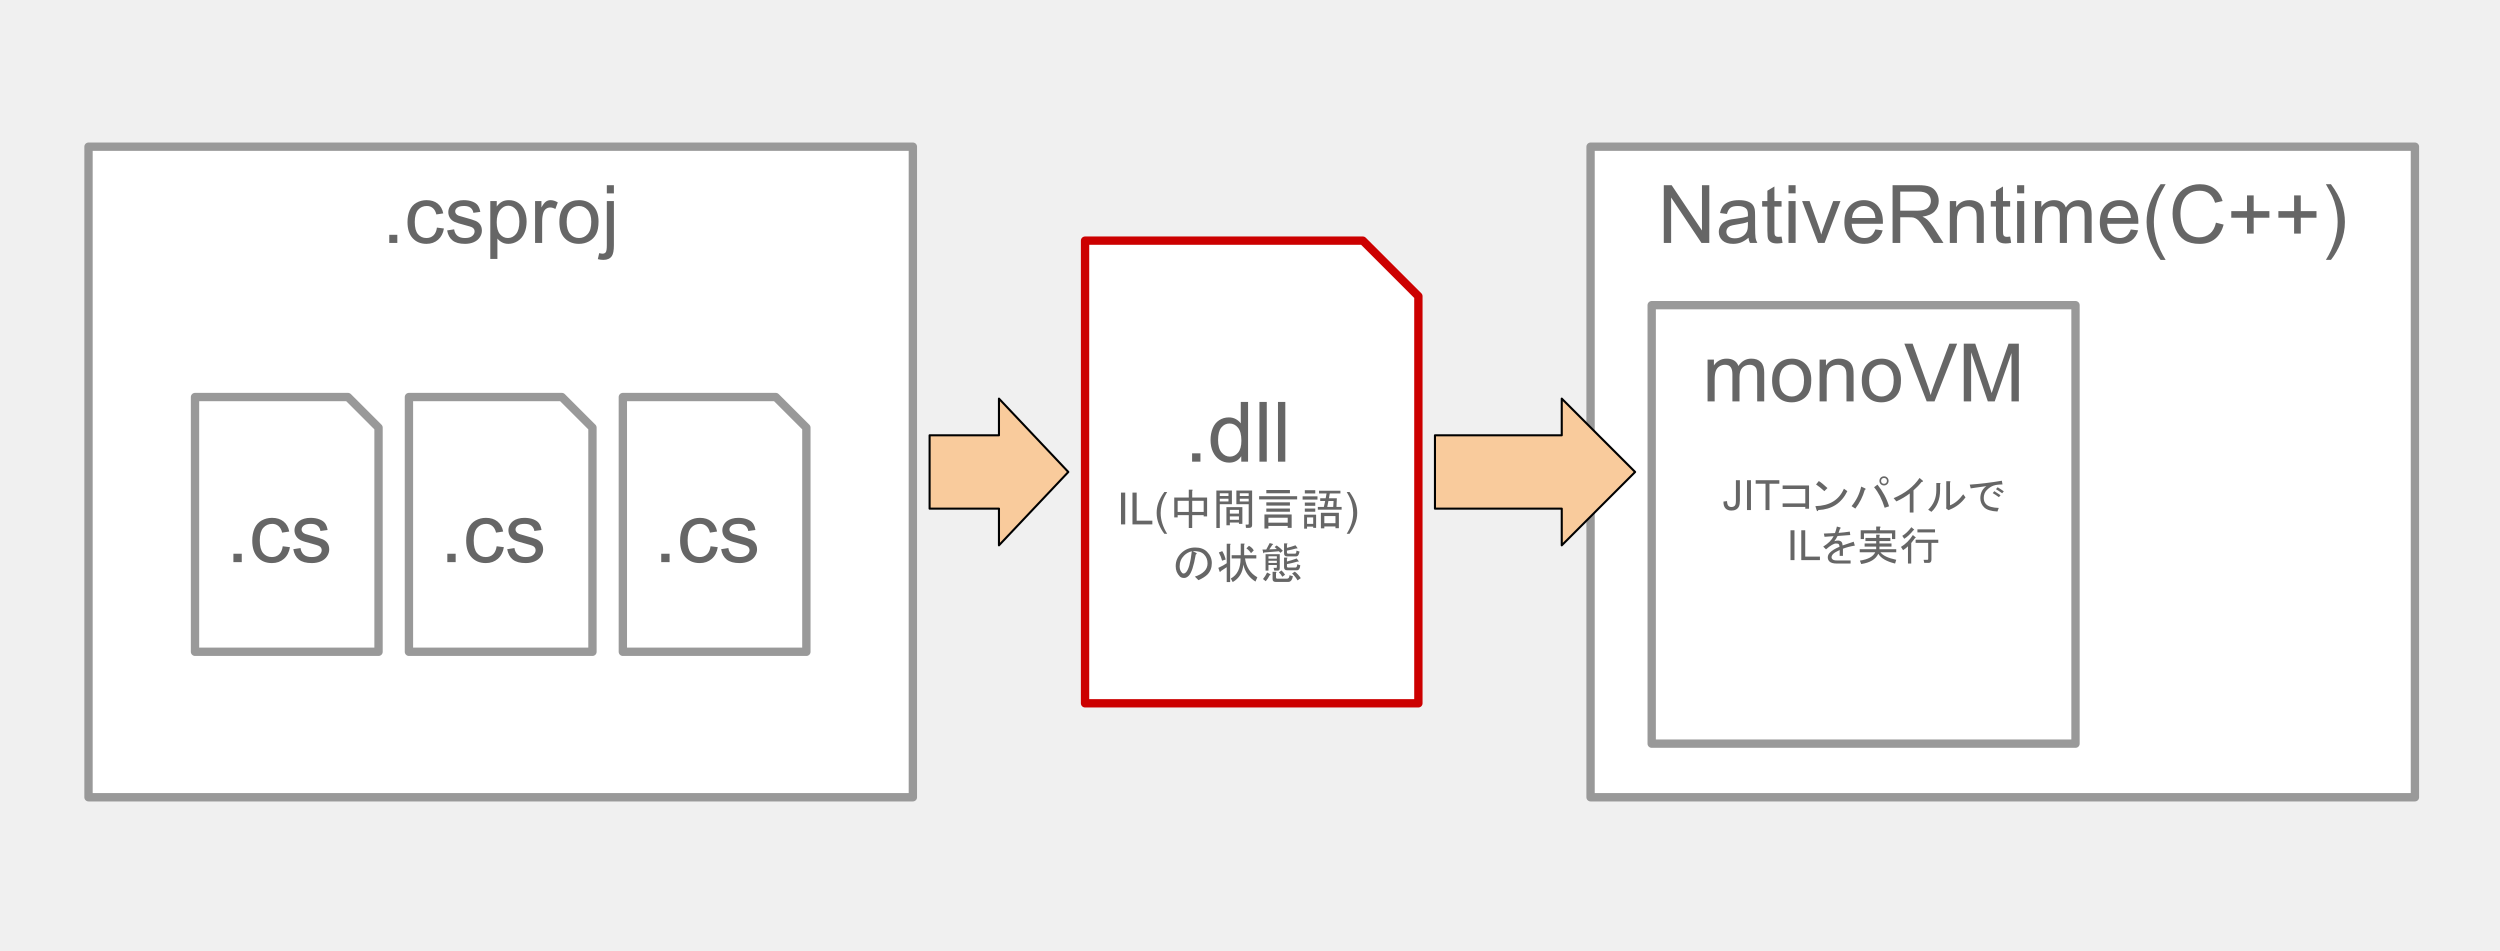
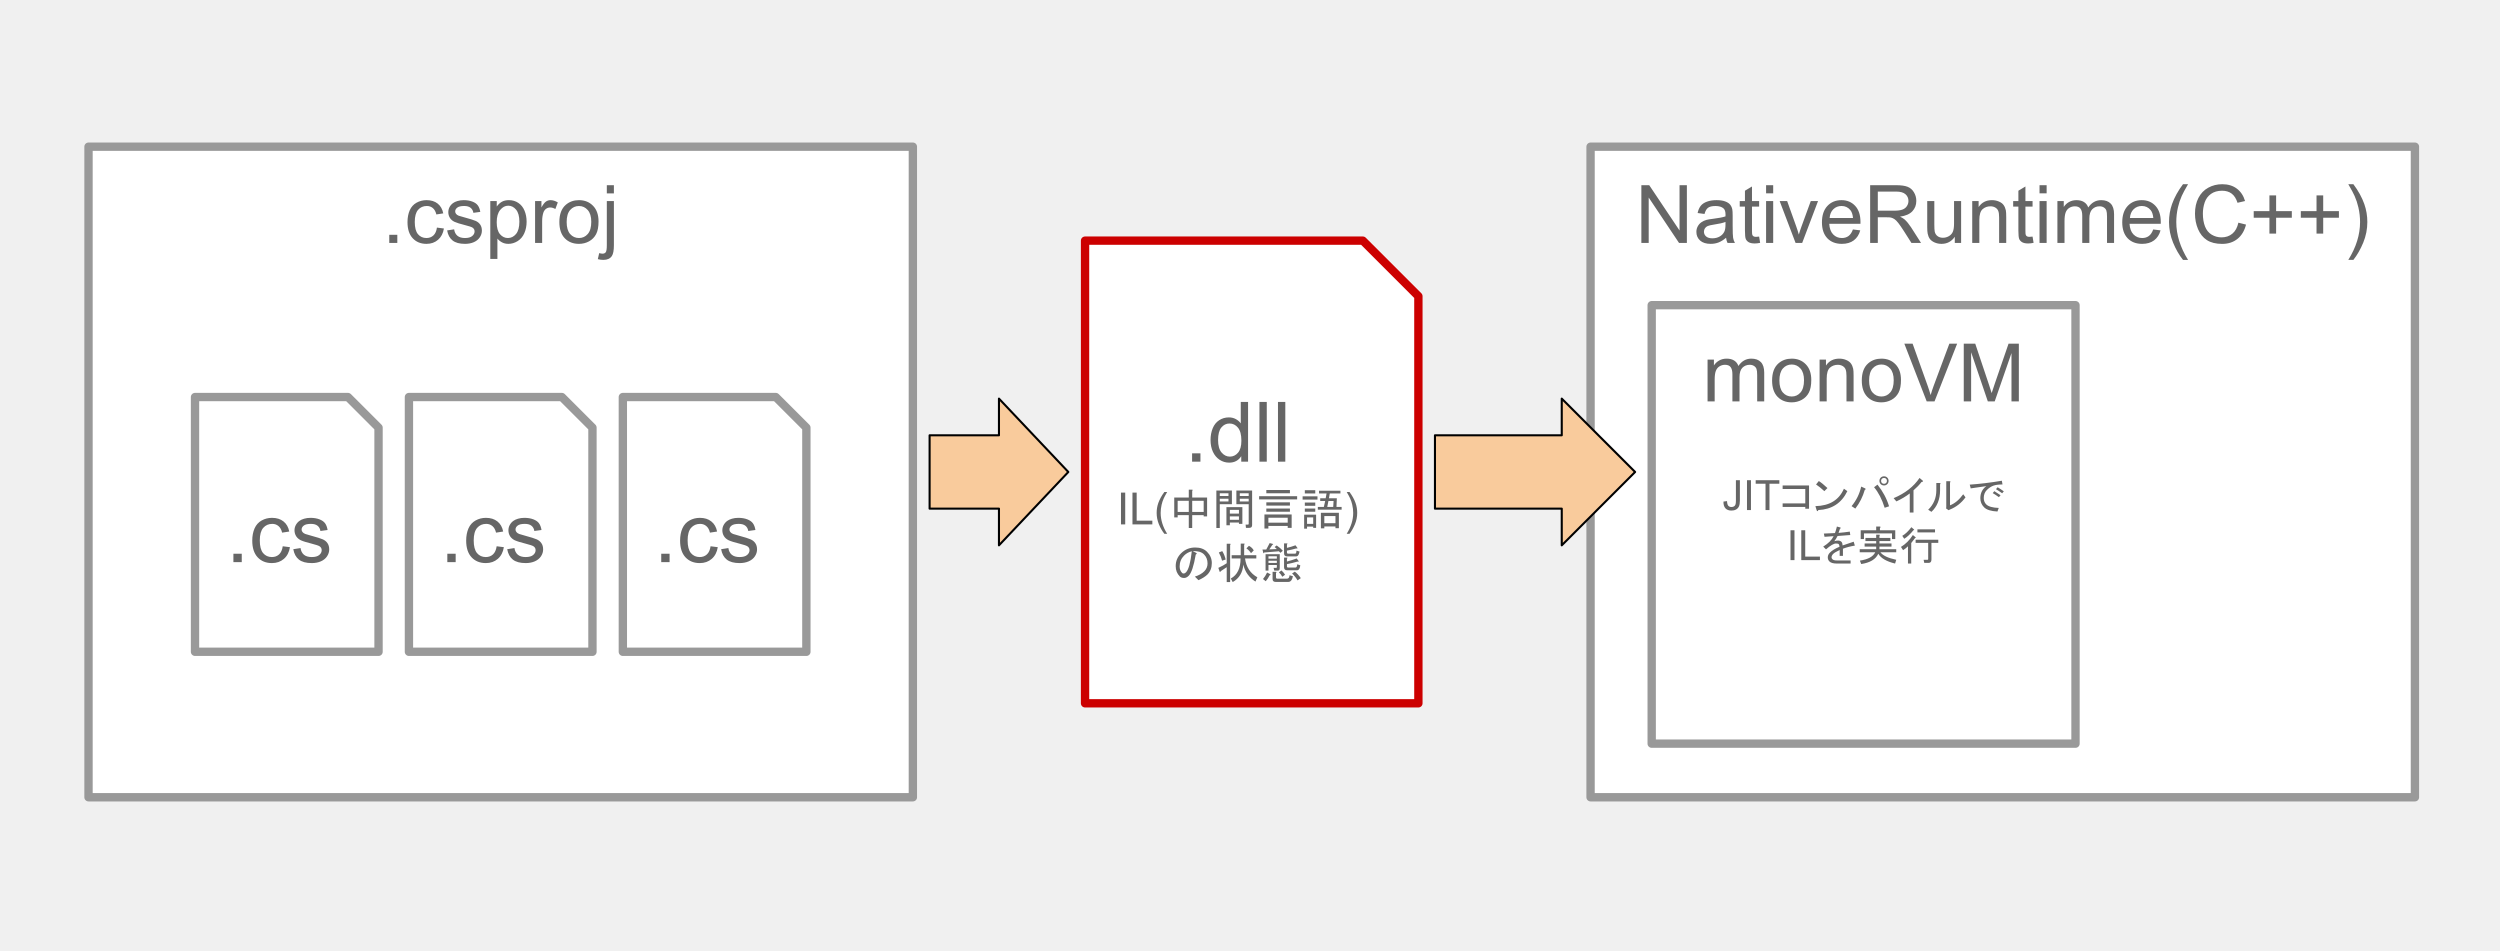
<svg xmlns="http://www.w3.org/2000/svg" version="1.1" viewBox="0.0 0.0 1198.352 455.769" fill="none" stroke="none" stroke-linecap="square" stroke-miterlimit="10">
  <clipPath id="p.0">
    <path d="m0 0l1198.352 0l0 455.769l-1198.352 0l0 -455.769z" clip-rule="nonzero" />
  </clipPath>
  <g clip-path="url(#p.0)">
    <path fill="#000000" fill-opacity="0.0" d="m0 0l1198.352 0l0 455.769l-1198.352 0z" fill-rule="evenodd" />
    <path fill="#ffffff" d="m42.427 70.318l395.15 0l0 311.842l-395.15 0z" fill-rule="evenodd" />
    <path stroke="#999999" stroke-width="4.0" stroke-linejoin="round" stroke-linecap="butt" d="m42.427 70.318l395.15 0l0 311.842l-395.15 0z" fill-rule="evenodd" />
    <path fill="#666666" d="m186.59 116.438l0 -3.875l3.859 0l0 3.875l-3.859 0zm22.849 -7.344l3.344 0.438q-0.547 3.453 -2.812 5.406q-2.25 1.953 -5.531 1.953q-4.109 0 -6.609 -2.688q-2.5 -2.688 -2.5 -7.719q0 -3.234 1.062 -5.672q1.078 -2.438 3.281 -3.656q2.203 -1.219 4.781 -1.219q3.266 0 5.344 1.656q2.078 1.656 2.672 4.688l-3.312 0.516q-0.469 -2.031 -1.672 -3.047q-1.203 -1.016 -2.891 -1.016q-2.578 0 -4.188 1.844q-1.594 1.828 -1.594 5.812q0 4.047 1.547 5.875q1.547 1.828 4.047 1.828q2.0 0 3.328 -1.219q1.344 -1.234 1.703 -3.781zm4.891 1.359l3.359 -0.531q0.281 2.016 1.578 3.094q1.297 1.078 3.609 1.078q2.344 0 3.469 -0.953q1.141 -0.953 1.141 -2.234q0 -1.156 -1.0 -1.812q-0.703 -0.453 -3.469 -1.156q-3.734 -0.938 -5.188 -1.625q-1.438 -0.688 -2.188 -1.906q-0.75 -1.219 -0.75 -2.688q0 -1.344 0.609 -2.484q0.625 -1.141 1.688 -1.906q0.781 -0.578 2.141 -0.984q1.375 -0.406 2.953 -0.406q2.359 0 4.141 0.688q1.781 0.672 2.625 1.844q0.859 1.156 1.172 3.094l-3.312 0.453q-0.234 -1.547 -1.328 -2.406q-1.078 -0.875 -3.062 -0.875q-2.328 0 -3.328 0.781q-1.0 0.766 -1.0 1.797q0 0.672 0.406 1.188q0.422 0.562 1.297 0.906q0.516 0.203 3.016 0.875q3.594 0.969 5.016 1.578q1.438 0.609 2.25 1.781q0.812 1.172 0.812 2.906q0 1.703 -1.0 3.203q-0.984 1.5 -2.859 2.328q-1.859 0.812 -4.219 0.812q-3.922 0 -5.969 -1.625q-2.047 -1.625 -2.609 -4.812zm20.688 13.672l0 -27.734l3.094 0l0 2.609q1.094 -1.531 2.469 -2.297q1.391 -0.766 3.344 -0.766q2.578 0 4.531 1.328q1.969 1.312 2.969 3.719q1.0 2.406 1.0 5.281q0 3.078 -1.109 5.547q-1.094 2.453 -3.203 3.766q-2.109 1.312 -4.422 1.312q-1.703 0 -3.062 -0.719q-1.344 -0.719 -2.203 -1.812l0 9.766l-3.406 0zm3.078 -17.594q0 3.859 1.562 5.719q1.578 1.844 3.797 1.844q2.266 0 3.875 -1.906q1.625 -1.922 1.625 -5.938q0 -3.844 -1.578 -5.75q-1.578 -1.906 -3.766 -1.906q-2.172 0 -3.844 2.031q-1.672 2.031 -1.672 5.906zm18.389 9.906l0 -20.047l3.047 0l0 3.047q1.172 -2.141 2.156 -2.812q1.0 -0.688 2.188 -0.688q1.719 0 3.5 1.094l-1.172 3.156q-1.25 -0.734 -2.5 -0.734q-1.109 0 -2.0 0.672q-0.875 0.672 -1.266 1.859q-0.562 1.812 -0.562 3.953l0 10.5l-3.391 0zm11.638 -10.016q0 -5.578 3.094 -8.25q2.594 -2.234 6.312 -2.234q4.125 0 6.75 2.719q2.625 2.703 2.625 7.469q0 3.875 -1.156 6.094q-1.156 2.219 -3.375 3.453q-2.219 1.219 -4.844 1.219q-4.219 0 -6.812 -2.688q-2.594 -2.703 -2.594 -7.781zm3.5 0q0 3.844 1.672 5.766q1.688 1.906 4.234 1.906q2.531 0 4.203 -1.922q1.688 -1.922 1.688 -5.875q0 -3.719 -1.703 -5.625q-1.688 -1.922 -4.188 -1.922q-2.547 0 -4.234 1.906q-1.672 1.906 -1.672 5.766zm19.249 -13.703l0 -3.953l3.391 0l0 3.953l-3.391 0zm-4.312 31.5l0.656 -2.891q1.016 0.266 1.594 0.266q1.047 0 1.547 -0.688q0.516 -0.688 0.516 -3.453l0 -21.062l3.391 0l0 21.141q0 3.703 -0.953 5.156q-1.234 1.891 -4.078 1.891q-1.375 0 -2.672 -0.359z" fill-rule="nonzero" />
    <path fill="#ffffff" d="m298.557 190.32l73.307 0l14.662 14.662l0 107.449l-87.969 0z" fill-rule="evenodd" />
    <path stroke="#999999" stroke-width="4.0" stroke-linejoin="round" stroke-linecap="butt" d="m298.557 190.32l73.307 0l14.662 14.662l0 107.449l-87.969 0z" fill-rule="evenodd" />
    <path fill="#666666" d="m316.96 269.441l0 -4.0l4.0 0l0 4.0l-4.0 0zm23.645 -7.594l3.453 0.438q-0.562 3.578 -2.906 5.609q-2.328 2.016 -5.719 2.016q-4.266 0 -6.859 -2.781q-2.578 -2.781 -2.578 -7.984q0 -3.359 1.109 -5.875q1.125 -2.516 3.391 -3.781q2.281 -1.266 4.953 -1.266q3.375 0 5.516 1.719q2.156 1.703 2.766 4.844l-3.422 0.531q-0.484 -2.094 -1.734 -3.141q-1.234 -1.062 -2.984 -1.062q-2.656 0 -4.328 1.906q-1.656 1.906 -1.656 6.031q0 4.172 1.594 6.078q1.609 1.891 4.188 1.891q2.078 0 3.453 -1.266q1.391 -1.281 1.766 -3.906zm5.062 1.406l3.469 -0.547q0.297 2.078 1.625 3.203q1.344 1.109 3.75 1.109q2.422 0 3.594 -0.984q1.172 -0.984 1.172 -2.312q0 -1.203 -1.031 -1.875q-0.719 -0.469 -3.594 -1.203q-3.875 -0.969 -5.375 -1.672q-1.484 -0.719 -2.266 -1.984q-0.766 -1.266 -0.766 -2.781q0 -1.391 0.641 -2.562q0.641 -1.188 1.734 -1.969q0.812 -0.609 2.219 -1.031q1.422 -0.422 3.047 -0.422q2.438 0 4.281 0.703q1.859 0.703 2.734 1.906q0.875 1.203 1.203 3.219l-3.438 0.469q-0.234 -1.609 -1.359 -2.5q-1.109 -0.906 -3.172 -0.906q-2.422 0 -3.453 0.812q-1.031 0.797 -1.031 1.875q0 0.672 0.422 1.219q0.438 0.578 1.359 0.938q0.516 0.203 3.094 0.906q3.734 1.0 5.203 1.641q1.484 0.625 2.312 1.844q0.844 1.203 0.844 3.0q0 1.75 -1.031 3.312q-1.016 1.547 -2.953 2.406q-1.922 0.844 -4.375 0.844q-4.031 0 -6.156 -1.672q-2.125 -1.688 -2.703 -4.984z" fill-rule="nonzero" />
    <path fill="#ffffff" d="m196.018 190.32l73.307 0l14.662 14.662l0 107.449l-87.968 0z" fill-rule="evenodd" />
    <path stroke="#999999" stroke-width="4.0" stroke-linejoin="round" stroke-linecap="butt" d="m196.018 190.32l73.307 0l14.662 14.662l0 107.449l-87.968 0z" fill-rule="evenodd" />
    <path fill="#666666" d="m214.421 269.441l0 -4.0l4.0 0l0 4.0l-4.0 0zm23.645 -7.594l3.453 0.438q-0.562 3.578 -2.906 5.609q-2.328 2.016 -5.719 2.016q-4.266 0 -6.859 -2.781q-2.578 -2.781 -2.578 -7.984q0 -3.359 1.109 -5.875q1.125 -2.516 3.391 -3.781q2.281 -1.266 4.953 -1.266q3.375 0 5.516 1.719q2.156 1.703 2.766 4.844l-3.422 0.531q-0.484 -2.094 -1.734 -3.141q-1.234 -1.062 -2.984 -1.062q-2.656 0 -4.328 1.906q-1.656 1.906 -1.656 6.031q0 4.172 1.594 6.078q1.609 1.891 4.188 1.891q2.078 0 3.453 -1.266q1.391 -1.281 1.766 -3.906zm5.062 1.406l3.469 -0.547q0.297 2.078 1.625 3.203q1.344 1.109 3.75 1.109q2.422 0 3.594 -0.984q1.172 -0.984 1.172 -2.312q0 -1.203 -1.031 -1.875q-0.719 -0.469 -3.594 -1.203q-3.875 -0.969 -5.375 -1.672q-1.484 -0.719 -2.266 -1.984q-0.766 -1.266 -0.766 -2.781q0 -1.391 0.641 -2.562q0.641 -1.188 1.734 -1.969q0.812 -0.609 2.219 -1.031q1.422 -0.422 3.047 -0.422q2.438 0 4.281 0.703q1.859 0.703 2.734 1.906q0.875 1.203 1.203 3.219l-3.438 0.469q-0.234 -1.609 -1.359 -2.5q-1.109 -0.906 -3.172 -0.906q-2.422 0 -3.453 0.812q-1.031 0.797 -1.031 1.875q0 0.672 0.422 1.219q0.438 0.578 1.359 0.938q0.516 0.203 3.094 0.906q3.734 1.0 5.203 1.641q1.484 0.625 2.312 1.844q0.844 1.203 0.844 3.0q0 1.75 -1.031 3.312q-1.016 1.547 -2.953 2.406q-1.922 0.844 -4.375 0.844q-4.031 0 -6.156 -1.672q-2.125 -1.688 -2.703 -4.984z" fill-rule="nonzero" />
    <path fill="#ffffff" d="m93.479 190.32l73.307 0l14.662 14.662l0 107.449l-87.969 0z" fill-rule="evenodd" />
    <path stroke="#999999" stroke-width="4.0" stroke-linejoin="round" stroke-linecap="butt" d="m93.479 190.32l73.307 0l14.662 14.662l0 107.449l-87.969 0z" fill-rule="evenodd" />
    <path fill="#666666" d="m111.882 269.441l0 -4.0l4.0 0l0 4.0l-4.0 0zm23.645 -7.594l3.453 0.438q-0.562 3.578 -2.906 5.609q-2.328 2.016 -5.719 2.016q-4.266 0 -6.859 -2.781q-2.578 -2.781 -2.578 -7.984q0 -3.359 1.109 -5.875q1.125 -2.516 3.391 -3.781q2.281 -1.266 4.953 -1.266q3.375 0 5.516 1.719q2.156 1.703 2.766 4.844l-3.422 0.531q-0.484 -2.094 -1.734 -3.141q-1.234 -1.062 -2.984 -1.062q-2.656 0 -4.328 1.906q-1.656 1.906 -1.656 6.031q0 4.172 1.594 6.078q1.609 1.891 4.187 1.891q2.078 0 3.453 -1.266q1.391 -1.281 1.766 -3.906zm5.062 1.406l3.469 -0.547q0.297 2.078 1.625 3.203q1.344 1.109 3.75 1.109q2.422 0 3.594 -0.984q1.172 -0.984 1.172 -2.312q0 -1.203 -1.031 -1.875q-0.719 -0.469 -3.594 -1.203q-3.875 -0.969 -5.375 -1.672q-1.484 -0.719 -2.266 -1.984q-0.766 -1.266 -0.766 -2.781q0 -1.391 0.641 -2.562q0.641 -1.188 1.734 -1.969q0.812 -0.609 2.219 -1.031q1.422 -0.422 3.047 -0.422q2.438 0 4.281 0.703q1.859 0.703 2.734 1.906q0.875 1.203 1.203 3.219l-3.438 0.469q-0.234 -1.609 -1.359 -2.5q-1.109 -0.906 -3.172 -0.906q-2.422 0 -3.453 0.812q-1.031 0.797 -1.031 1.875q0 0.672 0.422 1.219q0.438 0.578 1.359 0.938q0.516 0.203 3.094 0.906q3.734 1.0 5.203 1.641q1.484 0.625 2.312 1.844q0.844 1.203 0.844 3.0q0 1.75 -1.031 3.312q-1.016 1.547 -2.953 2.406q-1.922 0.844 -4.375 0.844q-4.031 0 -6.156 -1.672q-2.125 -1.688 -2.703 -4.984z" fill-rule="nonzero" />
    <path fill="#ffffff" d="m520.11 115.357l133.149 0l26.63 26.63l0 195.133l-159.78 0z" fill-rule="evenodd" />
    <path stroke="#cc0000" stroke-width="4.0" stroke-linejoin="round" stroke-linecap="butt" d="m520.11 115.357l133.149 0l26.63 26.63l0 195.133l-159.78 0z" fill-rule="evenodd" />
    <path fill="#666666" d="m571.417 221.296l0 -4.0l4.0 0l0 4.0l-4.0 0zm23.566 0l0 -2.625q-1.969 3.094 -5.797 3.094q-2.484 0 -4.562 -1.359q-2.078 -1.375 -3.219 -3.828q-1.141 -2.453 -1.141 -5.641q0 -3.094 1.031 -5.625q1.031 -2.531 3.094 -3.875q2.078 -1.359 4.641 -1.359q1.875 0 3.328 0.797q1.469 0.797 2.391 2.062l0 -10.281l3.5 0l0 28.641l-3.266 0zm-11.109 -10.359q0 3.984 1.672 5.969q1.688 1.969 3.969 1.969q2.312 0 3.922 -1.875q1.609 -1.891 1.609 -5.766q0 -4.25 -1.641 -6.234q-1.641 -2.0 -4.047 -2.0q-2.344 0 -3.922 1.922q-1.562 1.906 -1.562 6.016zm19.824 10.359l0 -28.641l3.516 0l0 28.641l-3.516 0zm8.887 0l0 -28.641l3.516 0l0 28.641l-3.516 0z" fill-rule="nonzero" />
    <path fill="#666666" d="m537.331 251.376l0 -15.266l2.031 0l0 15.266l-2.031 0zm5.504 0l0 -15.266l2.016 0l0 13.469l7.516 0l0 1.797l-9.531 0zm15.284 4.484q-1.547 -1.953 -2.625 -4.578q-1.062 -2.625 -1.062 -5.438q0 -2.484 0.797 -4.75q0.938 -2.625 2.891 -5.25l1.344 0q-1.25 2.172 -1.656 3.094q-0.641 1.438 -1.0 3.0q-0.453 1.953 -0.453 3.922q0 5.0 3.109 10.0l-1.344 0z" fill-rule="nonzero" />
    <path fill="#666666" d="m569.83 245.392l0 -5.344l-5.328 0l0 5.344l5.328 0zm0 -10.672l1.562 0q0.656 0.078 0.078 0.5l0 3.281l7.141 0l0 9.016l-1.641 0l0 -0.578l-5.5 0l0 6.156l-1.641 0l0 -6.156l-5.328 0l0 1.078l-1.641 0l0 -9.516l6.969 0l0 -3.781zm7.141 10.672l0 -5.344l-5.5 0l0 5.344l5.5 0zm21.25 6.062q0.328 0 0.328 -0.328l0 -9.438l-2.953 0l-2.953 0l0 -6.562l7.547 0l0 16.578q0 1.312 -1.312 1.312l-1.641 0l-0.172 -1.562l1.156 0zm-4.344 -3.938l-4.359 0l0 1.641l4.359 0l0 -1.641zm0 -3.109l-4.359 0l0 1.797l4.359 0l0 -1.797zm1.641 -1.312l0 8.031l-1.641 0l0 -0.656l-4.359 0l0 1.312l-1.641 0l0 -8.688l7.641 0zm3.031 -5.344l0 -1.312l-4.266 0l0 1.312l4.266 0zm0 1.312l-4.266 0l0 1.312l4.266 0l0 -1.312zm-9.688 0l-4.172 0l0 1.312l4.172 0l0 -1.312zm0 -1.312l0 -1.312l-4.172 0l0 1.312l4.172 0zm1.641 3.938l-5.812 0l0 11.406l-1.641 0l0 -17.969l7.453 0l0 6.562zm16.5 -5.25l0 -1.547l11.312 0l0 1.547l-11.312 0zm14.766 1.406l0 1.547l-18.219 0l0 -1.547l18.219 0zm-3.453 2.953l0 1.547l-11.312 0l0 -1.547l11.312 0zm0 2.953l0 1.547l-11.312 0l0 -1.547l11.312 0zm0.828 2.859l0 6.406l-1.891 0l0 -0.906l-9.266 0l0 1.234l-1.891 0l0 -6.734l13.047 0zm-1.891 1.562l-9.266 0l0 2.375l9.266 0l0 -2.375zm7.141 -10.25l7.125 0l0 1.562l-7.125 0l0 -1.562zm7.875 -1.391l0 -1.312l10.25 0l0 1.312l-5.094 0l-0.406 2.297l3.781 0l-0.172 4.172l2.469 0l0 1.312l-11.406 0l0 -1.312l2.875 0l0.656 -2.859l-2.391 0l0 -1.312l2.625 0l0.422 -2.297l-3.609 0zm-6.812 0l0 -1.562l5.0 0l0 1.562l-5.0 0zm0 5.906l0 -1.562l5.0 0l0 1.562l-5.0 0zm0 2.859l0 -1.547l5.0 0l0 1.547l-5.0 0zm-0.328 8.125l0 -6.719l5.734 0l0 6.312l-1.391 0l0 -0.578l-2.953 0l0 0.984l-1.391 0zm1.391 -2.297l2.953 0l0 -3.109l-2.953 0l0 3.109zm6.641 2.141l0 -7.469l8.625 0l0 7.391l-1.641 0l0 -0.828l-5.344 0l0 0.906l-1.641 0zm6.984 -2.469l0 -3.438l-5.344 0l0 3.438l5.344 0zm-3.938 -7.797l2.859 0l0.172 -2.859l-2.469 0l-0.562 2.859z" fill-rule="nonzero" />
    <path fill="#666666" d="m646.877 255.861l-1.344 0q3.109 -5.0 3.109 -10.0q0 -1.969 -0.453 -3.891q-0.344 -1.562 -0.984 -3.0q-0.406 -0.938 -1.672 -3.125l1.344 0q1.953 2.625 2.891 5.25q0.797 2.266 0.797 4.75q0 2.812 -1.078 5.438q-1.078 2.625 -2.609 4.578z" fill-rule="nonzero" />
    <path fill="#666666" d="m573.171 265.814q-1.406 8.203 -3.375 10.172q-1.062 1.062 -2.203 1.062q-1.312 0 -2.062 -0.734q-1.969 -1.969 -1.969 -4.922q0 -3.609 2.547 -6.156q2.797 -2.797 6.812 -2.797q3.609 0 5.656 2.062q2.297 2.297 2.297 5.406q0 3.359 -2.125 5.5q-1.406 1.391 -4.266 2.703l-1.734 -1.719q2.875 -0.906 4.516 -2.547q1.562 -1.562 1.562 -3.766q0 -2.625 -1.719 -4.359q-1.734 -1.719 -5.422 -1.547l1.484 0.734q0.984 0.406 0 0.906zm-1.891 -1.562q-2.141 0.484 -3.688 2.047q-2.141 2.141 -2.141 5.25q0 1.891 1.234 3.125q0.25 0.234 0.734 0.234q0.5 0 1.062 -0.562q1.891 -1.891 2.797 -10.094zm30.516 14.516q-4.594 -2.875 -5.828 -8.125q-0.406 5.672 -5.078 8.375l-0.906 -1.719q4.672 -2.547 4.672 -9.609l-4.266 0l0 -1.547l4.344 0l0 -5.578l1.562 0q0.656 0.078 0.078 0.484l0 5.094l5.828 0l0 1.547l-5.406 0q0.812 6.156 5.906 9.031l-0.906 2.047zm-17.797 -6.562q2.625 -1.234 4.016 -2.219l0 -9.344l1.562 0q0.656 0.078 0.078 0.484l0 17.891l-1.641 0l0 -7.141l-2.953 1.969q-0.078 0.578 -0.406 0.25l-0.656 -1.891zm1.797 -3.438q-0.484 -1.969 -1.562 -3.938l1.641 -0.656q1.078 1.719 1.641 4.016l-1.719 0.578zm12.875 -7.141q1.641 0.906 2.297 2.219l-1.312 1.312q-0.812 -1.312 -2.203 -2.297l1.219 -1.234zm12.312 0.578l0.984 -0.75q1.797 1.234 2.953 2.547l-1.156 0.984l-0.734 -0.734l-7.047 0.578q-0.094 0.562 -0.422 0.234l-0.406 -1.641l1.812 0l1.641 -3.109l1.547 0.406q0.328 0.328 -0.234 0.406l-1.484 2.219l3.609 -0.156l-1.062 -0.984zm2.453 3.438l0 6.641q0 1.234 -0.891 1.234l-1.734 0l-0.328 -1.312l1.234 0q0.328 0 0.328 -0.328l0 -1.062l-4.016 0l0 2.703l-1.391 0l0 -7.875l6.797 0zm7.219 8.375q1.484 1.062 2.875 3.109l-1.562 1.078q-1.062 -1.891 -2.625 -3.297l1.312 -0.891zm-3.766 -4.844q2.453 -0.656 4.672 -1.484l0.906 1.234q0.078 0.578 -0.5 0.25q-2.453 0.734 -5.078 1.234l0 1.062q0 0.578 0.578 0.578l3.516 0q0.75 0 0.828 -1.562l1.469 0.484q-0.234 2.391 -1.641 2.391l-4.672 0q-1.469 0 -1.469 -1.484l0 -4.594l1.312 0q0.656 0.078 0.078 0.5l0 1.391zm-1.391 -8.703l1.312 0q0.656 0.094 0.078 0.5l0 1.641q2.125 -0.5 4.094 -1.234l0.906 1.234q0.078 0.578 -0.484 0.25q-2.141 0.656 -4.516 1.062l0 0.906q0 0.562 0.578 0.562l3.281 0q0.484 0 0.562 -0.406l0.172 -1.062l1.469 0.484l-0.328 1.078q-0.406 1.219 -1.312 1.219l-4.344 0q-1.469 0 -1.469 -1.469l0 -4.766zm-3.453 6.156l-4.016 0l0 1.156l4.016 0l0 -1.156zm0 2.141l-4.016 0l0 1.062l4.016 0l0 -1.062zm2.219 4.672q1.141 1.062 1.719 2.047l-1.312 0.984q-0.656 -1.234 -1.641 -2.125l1.234 -0.906zm-2.703 0.656q0.656 0.078 0.078 0.484l0 2.141q0 0.656 0.578 0.656l4.672 0q1.141 0 1.234 -1.641l1.641 0.484q-0.578 2.719 -2.219 2.719l-6.078 0q-1.469 0 -1.469 -1.391l0 -3.453l1.562 0zm-6.156 3.453q1.141 -1.328 1.969 -3.125l1.391 0.734q0.656 0.406 -0.156 0.578q-0.75 1.562 -1.891 2.875l-1.312 -1.062z" fill-rule="nonzero" />
    <path fill="#ffffff" d="m762.424 70.318l395.15 0l0 311.842l-395.15 0z" fill-rule="evenodd" />
    <path stroke="#999999" stroke-width="4.0" stroke-linejoin="round" stroke-linecap="butt" d="m762.424 70.318l395.15 0l0 311.842l-395.15 0z" fill-rule="evenodd" />
-     <path fill="#666666" d="m797.524 116.438l0 -27.672l3.766 0l14.531 21.719l0 -21.719l3.516 0l0 27.672l-3.766 0l-14.531 -21.75l0 21.75l-3.516 0zm40.604 -2.469q-1.891 1.594 -3.641 2.266q-1.734 0.656 -3.734 0.656q-3.312 0 -5.094 -1.609q-1.766 -1.625 -1.766 -4.125q0 -1.469 0.672 -2.688q0.672 -1.219 1.75 -1.953q1.094 -0.75 2.453 -1.125q1.0 -0.266 3.016 -0.5q4.125 -0.5 6.062 -1.172q0.016 -0.703 0.016 -0.891q0 -2.078 -0.953 -2.922q-1.312 -1.156 -3.875 -1.156q-2.391 0 -3.547 0.844q-1.141 0.844 -1.688 2.969l-3.312 -0.453q0.453 -2.125 1.484 -3.438q1.047 -1.312 3.0 -2.016q1.969 -0.719 4.547 -0.719q2.578 0 4.172 0.609q1.609 0.594 2.359 1.516q0.766 0.922 1.062 2.312q0.172 0.875 0.172 3.141l0 4.516q0 4.75 0.219 6.0q0.219 1.25 0.859 2.406l-3.547 0q-0.531 -1.062 -0.688 -2.469zm-0.281 -7.594q-1.844 0.75 -5.547 1.281q-2.094 0.312 -2.969 0.688q-0.859 0.375 -1.344 1.109q-0.469 0.719 -0.469 1.609q0 1.359 1.031 2.266q1.031 0.906 3.016 0.906q1.953 0 3.484 -0.859q1.531 -0.859 2.25 -2.359q0.547 -1.141 0.547 -3.391l0 -1.25zm16.124 7.031l0.484 3.0q-1.438 0.297 -2.562 0.297q-1.844 0 -2.875 -0.578q-1.016 -0.594 -1.438 -1.547q-0.406 -0.953 -0.406 -4.016l0 -11.531l-2.5 0l0 -2.641l2.5 0l0 -4.969l3.375 -2.031l0 7.0l3.422 0l0 2.641l-3.422 0l0 11.719q0 1.453 0.172 1.875q0.188 0.422 0.594 0.672q0.406 0.234 1.156 0.234q0.578 0 1.5 -0.125zm3.334 -20.734l0 -3.906l3.406 0l0 3.906l-3.406 0zm0 23.766l0 -20.047l3.406 0l0 20.047l-3.406 0zm14.135 0l-7.625 -20.047l3.594 0l4.297 12.0q0.703 1.953 1.297 4.047q0.438 -1.594 1.25 -3.812l4.469 -12.234l3.484 0l-7.594 20.047l-3.172 0zm27.484 -6.453l3.516 0.438q-0.828 3.078 -3.078 4.781q-2.25 1.688 -5.734 1.688q-4.406 0 -6.984 -2.703q-2.562 -2.719 -2.562 -7.609q0 -5.047 2.594 -7.844q2.609 -2.797 6.766 -2.797q4.016 0 6.562 2.734q2.547 2.734 2.547 7.703q0 0.297 -0.016 0.906l-14.953 0q0.188 3.312 1.859 5.062q1.688 1.75 4.203 1.75q1.875 0 3.188 -0.969q1.328 -0.984 2.094 -3.141zm-11.156 -5.5l11.203 0q-0.234 -2.531 -1.281 -3.781q-1.625 -1.969 -4.219 -1.969q-2.344 0 -3.938 1.562q-1.594 1.562 -1.766 4.188zm19.421 11.953l0 -27.672l12.281 0q3.688 0 5.609 0.75q1.938 0.734 3.078 2.625q1.156 1.891 1.156 4.172q0 2.953 -1.906 4.969q-1.906 2.016 -5.891 2.562q1.453 0.703 2.219 1.375q1.594 1.484 3.031 3.688l4.812 7.531l-4.609 0l-3.656 -5.75q-1.609 -2.5 -2.641 -3.812q-1.031 -1.328 -1.859 -1.859q-0.828 -0.531 -1.672 -0.734q-0.625 -0.125 -2.031 -0.125l-4.25 0l0 12.281l-3.672 0zm3.672 -15.453l7.875 0q2.5 0 3.906 -0.516q1.422 -0.531 2.156 -1.672q0.75 -1.141 0.75 -2.484q0 -1.953 -1.438 -3.219q-1.422 -1.266 -4.5 -1.266l-8.75 0l0 9.156zm23.76 15.453l0 -20.047l3.062 0l0 2.859q2.203 -3.312 6.375 -3.312q1.812 0 3.328 0.656q1.531 0.641 2.281 1.703q0.75 1.062 1.062 2.516q0.188 0.938 0.188 3.297l0 12.328l-3.406 0l0 -12.188q0 -2.078 -0.406 -3.109q-0.391 -1.031 -1.406 -1.641q-1.0 -0.609 -2.359 -0.609q-2.172 0 -3.75 1.375q-1.562 1.375 -1.562 5.219l0 10.953l-3.406 0zm28.921 -3.031l0.484 3.0q-1.438 0.297 -2.562 0.297q-1.844 0 -2.875 -0.578q-1.016 -0.594 -1.438 -1.547q-0.406 -0.953 -0.406 -4.016l0 -11.531l-2.5 0l0 -2.641l2.5 0l0 -4.969l3.375 -2.031l0 7.0l3.422 0l0 2.641l-3.422 0l0 11.719q0 1.453 0.172 1.875q0.188 0.422 0.594 0.672q0.406 0.234 1.156 0.234q0.578 0 1.5 -0.125zm3.334 -20.734l0 -3.906l3.406 0l0 3.906l-3.406 0zm0 23.766l0 -20.047l3.406 0l0 20.047l-3.406 0zm8.573 0l0 -20.047l3.047 0l0 2.812q0.938 -1.469 2.5 -2.359q1.578 -0.906 3.578 -0.906q2.219 0 3.641 0.922q1.438 0.922 2.016 2.594q2.375 -3.516 6.188 -3.516q2.984 0 4.578 1.656q1.609 1.656 1.609 5.078l0 13.766l-3.375 0l0 -12.625q0 -2.047 -0.328 -2.938q-0.328 -0.891 -1.203 -1.438q-0.859 -0.547 -2.031 -0.547q-2.109 0 -3.516 1.406q-1.391 1.406 -1.391 4.5l0 11.641l-3.406 0l0 -13.031q0 -2.25 -0.828 -3.375q-0.828 -1.141 -2.719 -1.141q-1.438 0 -2.656 0.75q-1.203 0.75 -1.75 2.203q-0.547 1.453 -0.547 4.188l0 10.406l-3.406 0zm45.92 -6.453l3.516 0.438q-0.828 3.078 -3.078 4.781q-2.25 1.688 -5.734 1.688q-4.406 0 -6.984 -2.703q-2.562 -2.719 -2.562 -7.609q0 -5.047 2.594 -7.844q2.609 -2.797 6.766 -2.797q4.016 0 6.562 2.734q2.547 2.734 2.547 7.703q0 0.297 -0.016 0.906l-14.953 0q0.188 3.312 1.859 5.062q1.688 1.75 4.203 1.75q1.875 0 3.188 -0.969q1.328 -0.984 2.094 -3.141zm-11.156 -5.5l11.203 0q-0.234 -2.531 -1.281 -3.781q-1.625 -1.969 -4.219 -1.969q-2.344 0 -3.938 1.562q-1.594 1.562 -1.766 4.188zm25.436 20.094q-2.812 -3.547 -4.766 -8.297q-1.938 -4.766 -1.938 -9.859q0 -4.5 1.453 -8.609q1.703 -4.781 5.25 -9.516l2.422 0q-2.281 3.922 -3.016 5.609q-1.156 2.594 -1.812 5.438q-0.812 3.516 -0.812 7.094q0 9.078 5.641 18.141l-2.422 0zm26.545 -17.844l3.672 0.922q-1.156 4.516 -4.156 6.891q-2.984 2.359 -7.297 2.359q-4.484 0 -7.297 -1.812q-2.797 -1.828 -4.266 -5.281q-1.453 -3.453 -1.453 -7.422q0 -4.312 1.656 -7.531q1.656 -3.219 4.703 -4.891q3.047 -1.672 6.703 -1.672q4.156 0 6.984 2.109q2.828 2.109 3.953 5.953l-3.609 0.844q-0.969 -3.016 -2.797 -4.391q-1.828 -1.391 -4.609 -1.391q-3.188 0 -5.328 1.531q-2.141 1.531 -3.016 4.109q-0.859 2.578 -0.859 5.312q0 3.531 1.016 6.172q1.031 2.625 3.203 3.938q2.172 1.297 4.703 1.297q3.078 0 5.203 -1.766q2.141 -1.781 2.891 -5.281zm14.885 5.234l0 -7.594l-7.531 0l0 -3.172l7.531 0l0 -7.531l3.203 0l0 7.531l7.531 0l0 3.172l-7.531 0l0 7.594l-3.203 0zm22.575 0l0 -7.594l-7.531 0l0 -3.172l7.531 0l0 -7.531l3.203 0l0 7.531l7.531 0l0 3.172l-7.531 0l0 7.594l-3.203 0zm17.668 12.609l-2.438 0q5.641 -9.062 5.641 -18.141q0 -3.547 -0.812 -7.047q-0.641 -2.828 -1.797 -5.438q-0.734 -1.688 -3.031 -5.656l2.438 0q3.547 4.734 5.234 9.516q1.453 4.109 1.453 8.609q0 5.094 -1.953 9.859q-1.953 4.75 -4.734 8.297z" fill-rule="nonzero" />
+     <path fill="#666666" d="m786.775 116.438l0 -27.672l3.766 0l14.531 21.719l0 -21.719l3.516 0l0 27.672l-3.766 0l-14.531 -21.75l0 21.75l-3.516 0zm40.604 -2.469q-1.891 1.594 -3.641 2.266q-1.734 0.656 -3.734 0.656q-3.312 0 -5.094 -1.609q-1.766 -1.625 -1.766 -4.125q0 -1.469 0.672 -2.688q0.672 -1.219 1.75 -1.953q1.094 -0.75 2.453 -1.125q1.0 -0.266 3.016 -0.5q4.125 -0.5 6.062 -1.172q0.016 -0.703 0.016 -0.891q0 -2.078 -0.953 -2.922q-1.312 -1.156 -3.875 -1.156q-2.391 0 -3.547 0.844q-1.141 0.844 -1.688 2.969l-3.312 -0.453q0.453 -2.125 1.484 -3.438q1.047 -1.312 3.0 -2.016q1.969 -0.719 4.547 -0.719q2.578 0 4.172 0.609q1.609 0.594 2.359 1.516q0.766 0.922 1.062 2.312q0.172 0.875 0.172 3.141l0 4.516q0 4.75 0.219 6.0q0.219 1.25 0.859 2.406l-3.547 0q-0.531 -1.062 -0.688 -2.469zm-0.281 -7.594q-1.844 0.75 -5.547 1.281q-2.094 0.312 -2.969 0.688q-0.859 0.375 -1.344 1.109q-0.469 0.719 -0.469 1.609q0 1.359 1.031 2.266q1.031 0.906 3.016 0.906q1.953 0 3.484 -0.859q1.531 -0.859 2.25 -2.359q0.547 -1.141 0.547 -3.391l0 -1.25zm16.124 7.031l0.484 3.0q-1.438 0.297 -2.562 0.297q-1.844 0 -2.875 -0.578q-1.016 -0.594 -1.438 -1.547q-0.406 -0.953 -0.406 -4.016l0 -11.531l-2.5 0l0 -2.641l2.5 0l0 -4.969l3.375 -2.031l0 7.0l3.422 0l0 2.641l-3.422 0l0 11.719q0 1.453 0.172 1.875q0.188 0.422 0.594 0.672q0.406 0.234 1.156 0.234q0.578 0 1.5 -0.125zm3.334 -20.734l0 -3.906l3.406 0l0 3.906l-3.406 0zm0 23.766l0 -20.047l3.406 0l0 20.047l-3.406 0zm14.135 0l-7.625 -20.047l3.594 0l4.297 12.0q0.703 1.953 1.297 4.047q0.438 -1.594 1.25 -3.812l4.469 -12.234l3.484 0l-7.594 20.047l-3.172 0zm27.484 -6.453l3.516 0.438q-0.828 3.078 -3.078 4.781q-2.25 1.688 -5.734 1.688q-4.406 0 -6.984 -2.703q-2.562 -2.719 -2.562 -7.609q0 -5.047 2.594 -7.844q2.609 -2.797 6.766 -2.797q4.016 0 6.562 2.734q2.547 2.734 2.547 7.703q0 0.297 -0.016 0.906l-14.953 0q0.188 3.312 1.859 5.062q1.688 1.75 4.203 1.75q1.875 0 3.188 -0.969q1.328 -0.984 2.094 -3.141zm-11.156 -5.5l11.203 0q-0.234 -2.531 -1.281 -3.781q-1.625 -1.969 -4.219 -1.969q-2.344 0 -3.938 1.562q-1.594 1.562 -1.766 4.188zm19.421 11.953l0 -27.672l12.281 0q3.688 0 5.609 0.75q1.938 0.734 3.078 2.625q1.156 1.891 1.156 4.172q0 2.953 -1.906 4.969q-1.906 2.016 -5.891 2.562q1.453 0.703 2.219 1.375q1.594 1.484 3.031 3.688l4.812 7.531l-4.609 0l-3.656 -5.75q-1.609 -2.5 -2.641 -3.812q-1.031 -1.328 -1.859 -1.859q-0.828 -0.531 -1.672 -0.734q-0.625 -0.125 -2.031 -0.125l-4.25 0l0 12.281l-3.672 0zm3.672 -15.453l7.875 0q2.5 0 3.906 -0.516q1.422 -0.531 2.156 -1.672q0.75 -1.141 0.75 -2.484q0 -1.953 -1.438 -3.219q-1.422 -1.266 -4.5 -1.266l-8.75 0l0 9.156zm36.901 15.453l0 -2.938q-2.344 3.391 -6.359 3.391q-1.781 0 -3.328 -0.672q-1.531 -0.688 -2.281 -1.719q-0.734 -1.031 -1.031 -2.516q-0.219 -1.0 -0.219 -3.172l0 -12.422l3.406 0l0 11.125q0 2.656 0.203 3.578q0.328 1.344 1.359 2.109q1.031 0.766 2.562 0.766q1.531 0 2.875 -0.781q1.344 -0.797 1.891 -2.141q0.562 -1.344 0.562 -3.922l0 -10.734l3.391 0l0 20.047l-3.031 0zm8.358 0l0 -20.047l3.062 0l0 2.859q2.203 -3.312 6.375 -3.312q1.812 0 3.328 0.656q1.531 0.641 2.281 1.703q0.75 1.062 1.062 2.516q0.188 0.938 0.188 3.297l0 12.328l-3.406 0l0 -12.188q0 -2.078 -0.406 -3.109q-0.391 -1.031 -1.406 -1.641q-1.0 -0.609 -2.359 -0.609q-2.172 0 -3.75 1.375q-1.562 1.375 -1.562 5.219l0 10.953l-3.406 0zm28.921 -3.031l0.484 3.0q-1.438 0.297 -2.562 0.297q-1.844 0 -2.875 -0.578q-1.016 -0.594 -1.438 -1.547q-0.406 -0.953 -0.406 -4.016l0 -11.531l-2.5 0l0 -2.641l2.5 0l0 -4.969l3.375 -2.031l0 7.0l3.422 0l0 2.641l-3.422 0l0 11.719q0 1.453 0.172 1.875q0.188 0.422 0.594 0.672q0.406 0.234 1.156 0.234q0.578 0 1.5 -0.125zm3.334 -20.734l0 -3.906l3.406 0l0 3.906l-3.406 0zm0 23.766l0 -20.047l3.406 0l0 20.047l-3.406 0zm8.573 0l0 -20.047l3.047 0l0 2.812q0.938 -1.469 2.5 -2.359q1.578 -0.906 3.578 -0.906q2.219 0 3.641 0.922q1.438 0.922 2.016 2.594q2.375 -3.516 6.188 -3.516q2.984 0 4.578 1.656q1.609 1.656 1.609 5.078l0 13.766l-3.375 0l0 -12.625q0 -2.047 -0.328 -2.938q-0.328 -0.891 -1.203 -1.438q-0.859 -0.547 -2.031 -0.547q-2.109 0 -3.516 1.406q-1.391 1.406 -1.391 4.5l0 11.641l-3.406 0l0 -13.031q0 -2.25 -0.828 -3.375q-0.828 -1.141 -2.719 -1.141q-1.438 0 -2.656 0.75q-1.203 0.75 -1.75 2.203q-0.547 1.453 -0.547 4.188l0 10.406l-3.406 0zm45.92 -6.453l3.516 0.438q-0.828 3.078 -3.078 4.781q-2.25 1.688 -5.734 1.688q-4.406 0 -6.984 -2.703q-2.562 -2.719 -2.562 -7.609q0 -5.047 2.594 -7.844q2.609 -2.797 6.766 -2.797q4.016 0 6.562 2.734q2.547 2.734 2.547 7.703q0 0.297 -0.016 0.906l-14.953 0q0.188 3.312 1.859 5.062q1.687 1.75 4.203 1.75q1.875 0 3.188 -0.969q1.328 -0.984 2.094 -3.141zm-11.156 -5.5l11.203 0q-0.234 -2.531 -1.281 -3.781q-1.625 -1.969 -4.219 -1.969q-2.344 0 -3.937 1.562q-1.594 1.562 -1.766 4.188zm25.436 20.094q-2.812 -3.547 -4.766 -8.297q-1.938 -4.766 -1.938 -9.859q0 -4.5 1.453 -8.609q1.703 -4.781 5.25 -9.516l2.422 0q-2.281 3.922 -3.016 5.609q-1.156 2.594 -1.812 5.438q-0.812 3.516 -0.812 7.094q0 9.078 5.641 18.141l-2.422 0zm26.545 -17.844l3.672 0.922q-1.156 4.516 -4.156 6.891q-2.984 2.359 -7.297 2.359q-4.484 0 -7.297 -1.812q-2.797 -1.828 -4.266 -5.281q-1.453 -3.453 -1.453 -7.422q0 -4.312 1.656 -7.531q1.656 -3.219 4.703 -4.891q3.047 -1.672 6.703 -1.672q4.156 0 6.984 2.109q2.828 2.109 3.953 5.953l-3.609 0.844q-0.969 -3.016 -2.797 -4.391q-1.828 -1.391 -4.609 -1.391q-3.188 0 -5.328 1.531q-2.141 1.531 -3.016 4.109q-0.859 2.578 -0.859 5.312q0 3.531 1.016 6.172q1.031 2.625 3.203 3.938q2.172 1.297 4.703 1.297q3.078 0 5.203 -1.766q2.141 -1.781 2.891 -5.281zm14.885 5.234l0 -7.594l-7.531 0l0 -3.172l7.531 0l0 -7.531l3.203 0l0 7.531l7.531 0l0 3.172l-7.531 0l0 7.594l-3.203 0zm22.575 0l0 -7.594l-7.531 0l0 -3.172l7.531 0l0 -7.531l3.203 0l0 7.531l7.531 0l0 3.172l-7.531 0l0 7.594l-3.203 0zm17.668 12.609l-2.438 0q5.641 -9.062 5.641 -18.141q0 -3.547 -0.812 -7.047q-0.641 -2.828 -1.797 -5.438q-0.734 -1.688 -3.031 -5.656l2.438 0q3.547 4.734 5.234 9.516q1.453 4.109 1.453 8.609q0 5.094 -1.953 9.859q-1.953 4.75 -4.734 8.297z" fill-rule="nonzero" />
    <path fill="#ffffff" d="m791.723 146.289l203.15 0l0 210.173l-203.15 0z" fill-rule="evenodd" />
    <path stroke="#999999" stroke-width="4.0" stroke-linejoin="round" stroke-linecap="butt" d="m791.723 146.289l203.15 0l0 210.173l-203.15 0z" fill-rule="evenodd" />
    <path fill="#666666" d="m818.504 192.409l0 -20.047l3.047 0l0 2.812q0.938 -1.469 2.5 -2.359q1.578 -0.906 3.578 -0.906q2.219 0 3.641 0.922q1.438 0.922 2.016 2.594q2.375 -3.516 6.188 -3.516q2.984 0 4.578 1.656q1.609 1.656 1.609 5.078l0 13.766l-3.375 0l0 -12.625q0 -2.047 -0.328 -2.938q-0.328 -0.891 -1.203 -1.438q-0.859 -0.547 -2.031 -0.547q-2.109 0 -3.516 1.406q-1.391 1.406 -1.391 4.5l0 11.641l-3.406 0l0 -13.031q0 -2.25 -0.828 -3.375q-0.828 -1.141 -2.719 -1.141q-1.438 0 -2.656 0.75q-1.203 0.75 -1.75 2.203q-0.547 1.453 -0.547 4.188l0 10.406l-3.406 0zm30.935 -10.016q0 -5.578 3.094 -8.25q2.594 -2.234 6.312 -2.234q4.125 0 6.75 2.719q2.625 2.703 2.625 7.469q0 3.875 -1.156 6.094q-1.156 2.219 -3.375 3.453q-2.219 1.219 -4.844 1.219q-4.219 0 -6.812 -2.688q-2.594 -2.703 -2.594 -7.781zm3.5 0q0 3.844 1.672 5.766q1.688 1.906 4.234 1.906q2.531 0 4.203 -1.922q1.688 -1.922 1.688 -5.875q0 -3.719 -1.703 -5.625q-1.688 -1.922 -4.188 -1.922q-2.547 0 -4.234 1.906q-1.672 1.906 -1.672 5.766zm19.264 10.016l0 -20.047l3.062 0l0 2.859q2.203 -3.312 6.375 -3.312q1.812 0 3.328 0.656q1.531 0.641 2.281 1.703q0.75 1.062 1.062 2.516q0.188 0.938 0.188 3.297l0 12.328l-3.406 0l0 -12.188q0 -2.078 -0.406 -3.109q-0.391 -1.031 -1.406 -1.641q-1.0 -0.609 -2.359 -0.609q-2.172 0 -3.75 1.375q-1.562 1.375 -1.562 5.219l0 10.953l-3.406 0zm20.233 -10.016q0 -5.578 3.094 -8.25q2.594 -2.234 6.312 -2.234q4.125 0 6.75 2.719q2.625 2.703 2.625 7.469q0 3.875 -1.156 6.094q-1.156 2.219 -3.375 3.453q-2.219 1.219 -4.844 1.219q-4.219 0 -6.812 -2.688q-2.594 -2.703 -2.594 -7.781zm3.5 0q0 3.844 1.672 5.766q1.688 1.906 4.234 1.906q2.531 0 4.203 -1.922q1.688 -1.922 1.688 -5.875q0 -3.719 -1.703 -5.625q-1.688 -1.922 -4.188 -1.922q-2.547 0 -4.234 1.906q-1.672 1.906 -1.672 5.766zm27.608 10.016l-10.719 -27.672l3.969 0l7.188 20.109q0.859 2.406 1.453 4.531q0.641 -2.266 1.484 -4.531l7.484 -20.109l3.734 0l-10.844 27.672l-3.75 0zm17.768 0l0 -27.672l5.5 0l6.562 19.594q0.906 2.734 1.312 4.094q0.469 -1.516 1.469 -4.438l6.625 -19.25l4.938 0l0 27.672l-3.531 0l0 -23.156l-8.047 23.156l-3.297 0l-8.0 -23.562l0 23.562l-3.531 0z" fill-rule="nonzero" />
    <path fill="#666666" d="m826.122 240.426l1.703 -0.234q0.078 1.641 0.625 2.25q0.547 0.594 1.516 0.594q0.703 0 1.219 -0.312q0.516 -0.328 0.703 -0.891q0.203 -0.562 0.203 -1.797l0 -9.859l1.906 0l0 9.75q0 1.797 -0.438 2.781q-0.438 0.984 -1.391 1.516q-0.938 0.516 -2.203 0.516q-1.875 0 -2.891 -1.078q-1.0 -1.094 -0.953 -3.234zm11.281 4.062l0 -14.312l1.906 0l0 14.312l-1.906 0zm8.885 0l0 -12.625l-4.719 0l0 -1.688l11.344 0l0 1.688l-4.734 0l0 12.625l-1.891 0z" fill-rule="nonzero" />
    <path fill="#666666" d="m865.349 234.411l-10.859 0l0 -1.719l12.656 0l0 11.172l-1.797 0l0 -0.859l-10.859 0l0 -1.719l10.859 0l0 -6.875zm20.156 1.016q-4.141 8.594 -13.906 9.062q-0.391 1.016 -0.781 0.156l-0.625 -2.031q10.156 -0.234 13.672 -8.359l1.641 1.172zm-11.016 0q-2.109 -1.953 -3.984 -3.203l1.328 -1.641q1.641 1.016 4.141 3.359l-1.484 1.484zm28.594 -2.734q-0.938 0 -1.562 -0.625q-0.625 -0.625 -0.625 -1.562q0 -0.938 0.625 -1.562q0.625 -0.625 1.562 -0.625q0.938 0 1.562 0.625q0.625 0.625 0.625 1.562q0 0.938 -0.625 1.562q-0.625 0.625 -1.562 0.625zm0 -0.781q0.625 0 1.016 -0.391q0.391 -0.391 0.391 -1.016q0 -0.625 -0.391 -1.016q-0.391 -0.391 -1.016 -0.391q-0.625 0 -1.016 0.391q-0.391 0.391 -0.391 1.016q0 0.625 0.391 1.016q0.391 0.391 1.016 0.391zm-3.125 0.391q3.906 4.922 5.547 10.391l-2.109 0.703q-1.953 -6.172 -5.078 -9.844l1.641 -1.25zm-5.938 1.797q0.625 0.391 -0.156 0.703q-1.406 4.922 -4.531 8.984l-1.797 -1.172q3.438 -4.141 4.609 -9.375l1.875 0.859zm13.672 4.688q8.203 -3.438 12.422 -9.688l1.484 1.25q0.625 0.469 -0.547 0.703q-1.484 1.953 -3.828 3.984l0 10.625l-1.797 0l0 -9.141q-2.734 2.109 -6.406 3.828l-1.328 -1.562zm27.031 3.438q3.438 -1.328 6.328 -5.312l1.094 1.484q-2.969 4.062 -7.5 5.859l-0.625 0.312l-1.25 -0.938l0.156 -0.391l0 -12.578l1.641 0q0.703 0.156 0.156 0.625l0 10.938zm-10.469 2.109q3.906 -3.75 3.906 -9.297l0 -3.516l1.641 0q0.703 0.156 0.156 0.625l0 2.812q0 6.562 -4.141 10.391l-1.562 -1.016zm35.625 -12.109q-2.734 0 -4.297 0.547q-1.719 0.625 -3.203 2.109q-1.484 1.484 -1.484 3.828q0 1.875 1.172 3.047q1.562 1.562 6.016 1.719l-0.625 1.719q-4.609 -0.234 -6.406 -2.031q-1.797 -1.797 -1.797 -4.375q0 -3.672 2.891 -5.781q-3.672 0.547 -7.5 1.094l-0.469 -1.797q7.656 -0.547 15.391 -1.875l0.312 1.797zm-1.719 6.094q-1.719 -1.25 -2.969 -1.953l0.781 -0.938q1.172 0.703 2.969 1.953l-0.781 0.938zm1.562 -1.875q-1.875 -1.328 -2.969 -1.953l0.781 -0.938q1.094 0.625 2.969 1.953l-0.781 0.938z" fill-rule="nonzero" />
    <path fill="#666666" d="m858.263 268.489l0 -14.312l1.906 0l0 14.312l-1.906 0zm5.166 0l0 -14.312l1.891 0l0 12.625l7.047 0l0 1.688l-8.938 0z" fill-rule="nonzero" />
    <path fill="#666666" d="m879.255 259.426q0.938 -0.312 1.797 -0.312q1.016 0 1.641 0.625q0.469 0.469 0.547 1.719q2.344 -0.859 5.312 -1.797l0.547 1.875q-3.047 0.469 -5.703 1.484l0 3.438l-1.562 0l0 -2.812q-2.344 1.094 -3.047 1.797q-0.859 0.859 -0.859 1.719q0 0.469 0.469 0.938q0.547 0.547 2.109 0.547l6.562 0l0 1.484l-6.641 0q-2.5 0 -3.516 -1.016q-0.781 -0.781 -0.781 -1.953q0 -1.25 1.016 -2.266q1.562 -1.562 4.609 -2.812q-0.078 -0.938 -0.391 -1.25q-0.312 -0.312 -1.328 -0.312q-1.562 0 -4.766 2.812l-1.328 -1.328q3.672 -2.266 5.0 -5.0q-2.188 0.156 -4.375 0.312l-0.312 -1.562q2.812 -0.078 5.312 -0.234q0.391 -0.938 0.938 -3.125l1.484 0.391q0.781 0.312 0 0.625q-0.312 1.016 -0.703 2.031q2.812 -0.234 5.391 -0.625l0.234 1.641q-3.047 0.234 -6.094 0.469q-0.781 1.562 -1.562 2.5zm21.641 -1.562l5.234 0l0 1.484l-5.234 0l0 1.172l5.781 0l0 1.484l-5.781 0l0 1.25l8.047 0l0 1.484l-7.578 0q1.719 2.344 7.578 3.594l-0.547 1.797q-6.172 -1.484 -8.047 -4.688q-1.875 3.984 -8.203 4.922l-0.625 -1.641q5.859 -0.859 7.344 -3.984l-7.422 0l0 -1.484l7.891 0l0 -1.25l-5.547 0l0 -1.484l5.547 0l0 -1.172l-5.156 0l0 -1.484l5.156 0l0 -1.562l1.484 0q0.625 0.078 0.078 0.469l0 1.094zm-8.984 -3.672l7.422 0l0 -1.797l1.719 0q0.781 0.156 0.078 0.625l0 1.172l7.344 0l0 4.219l-1.562 0l0 -2.734l-13.438 0l0 2.734l-1.562 0l0 -4.219zm25.312 -0.078q-2.422 2.969 -4.453 4.141l-0.938 -1.406q2.188 -1.25 4.375 -4.141l1.172 1.016q0.391 0.469 -0.156 0.391zm-1.094 16.016l-1.562 0l0 -8.281q-0.781 0.859 -2.344 1.875l-1.016 -1.562q3.359 -2.031 5.703 -5.703l1.25 1.016q0.391 0.469 -0.156 0.391q-0.938 1.25 -1.875 2.422l0 9.844zm11.406 -16.406l0 1.484l-8.438 0l0 -1.484l8.438 0zm-9.297 6.484l0 -1.484l10.859 0l0 1.484l-3.281 0l0 7.969q0 1.641 -1.328 1.641l-2.109 0l-0.312 -1.484l1.875 0q0.312 0 0.312 -0.312l0 -7.812l-6.016 0z" fill-rule="nonzero" />
    <path fill="#f9cb9c" d="m445.598 208.656l33.244 0l0 -17.583l33.244 35.165l-33.244 35.165l0 -17.583l-33.244 0z" fill-rule="evenodd" />
    <path stroke="#000000" stroke-width="1.0" stroke-linejoin="round" stroke-linecap="butt" d="m445.598 208.656l33.244 0l0 -17.583l33.244 35.165l-33.244 35.165l0 -17.583l-33.244 0z" fill-rule="evenodd" />
    <path fill="#f9cb9c" d="m687.838 208.656l60.772 0l0 -17.583l35.165 35.165l-35.165 35.165l0 -17.583l-60.772 0z" fill-rule="evenodd" />
    <path stroke="#000000" stroke-width="1.0" stroke-linejoin="round" stroke-linecap="butt" d="m687.838 208.656l60.772 0l0 -17.583l35.165 35.165l-35.165 35.165l0 -17.583l-60.772 0z" fill-rule="evenodd" />
  </g>
</svg>
